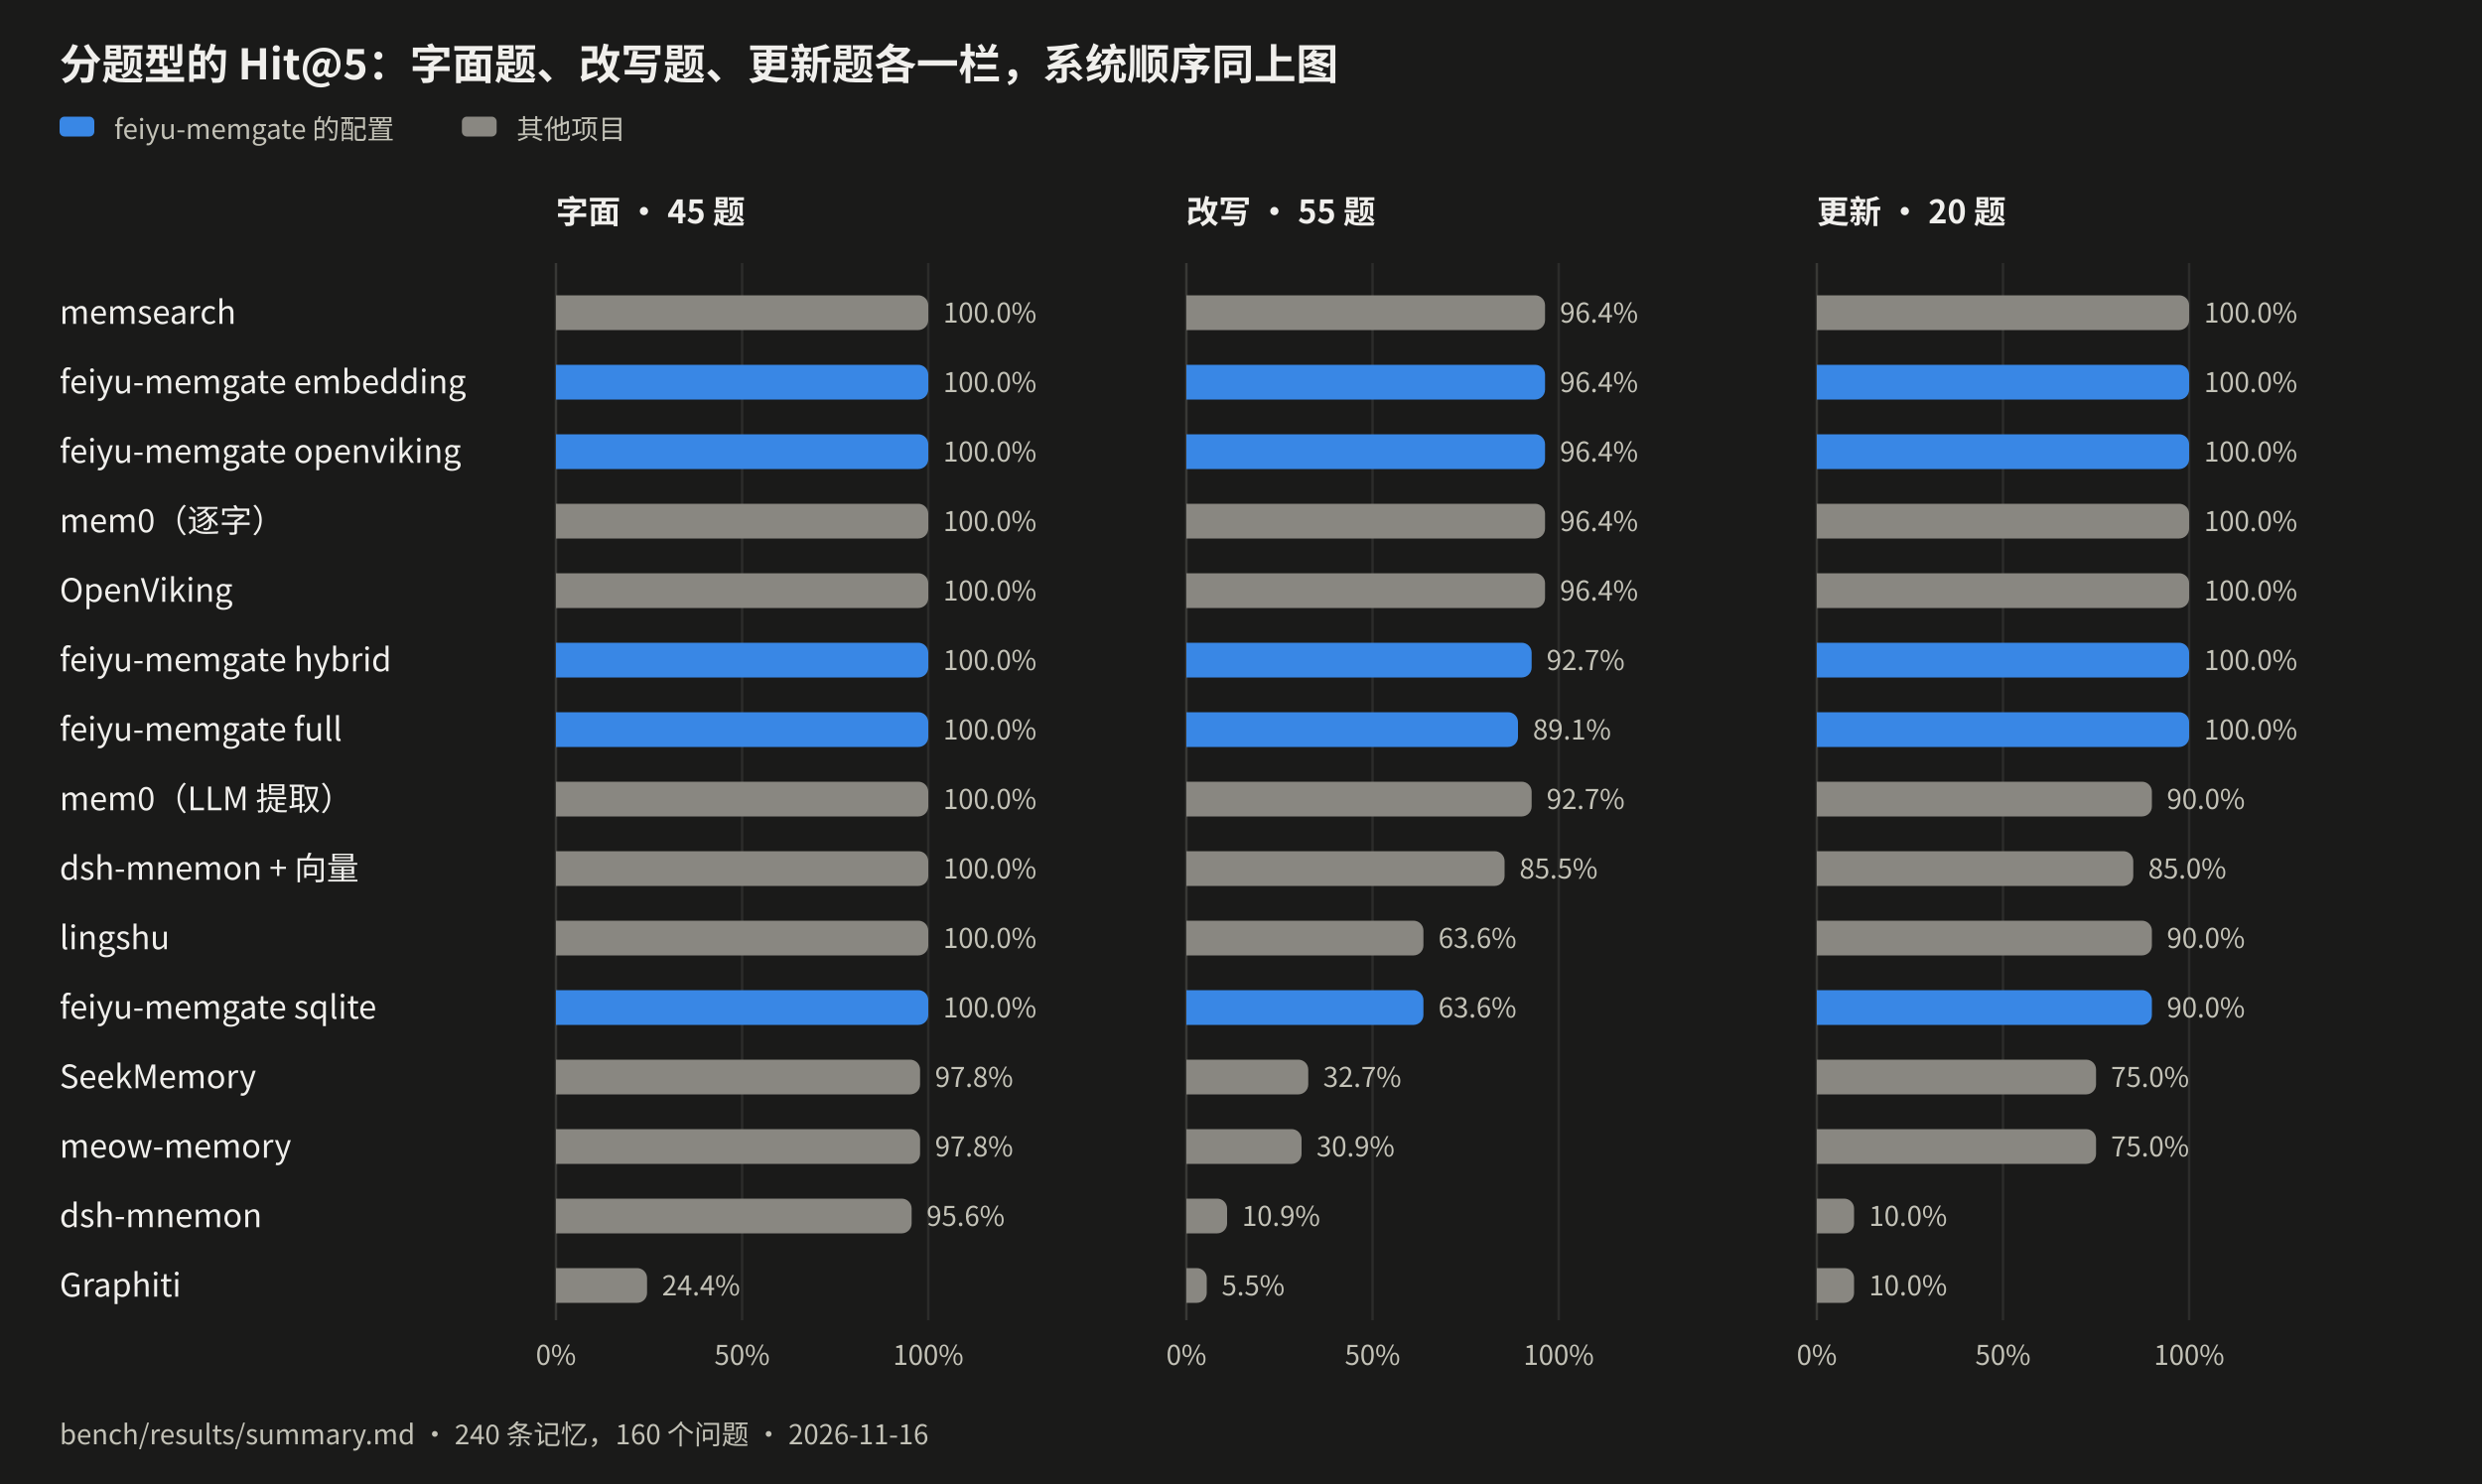
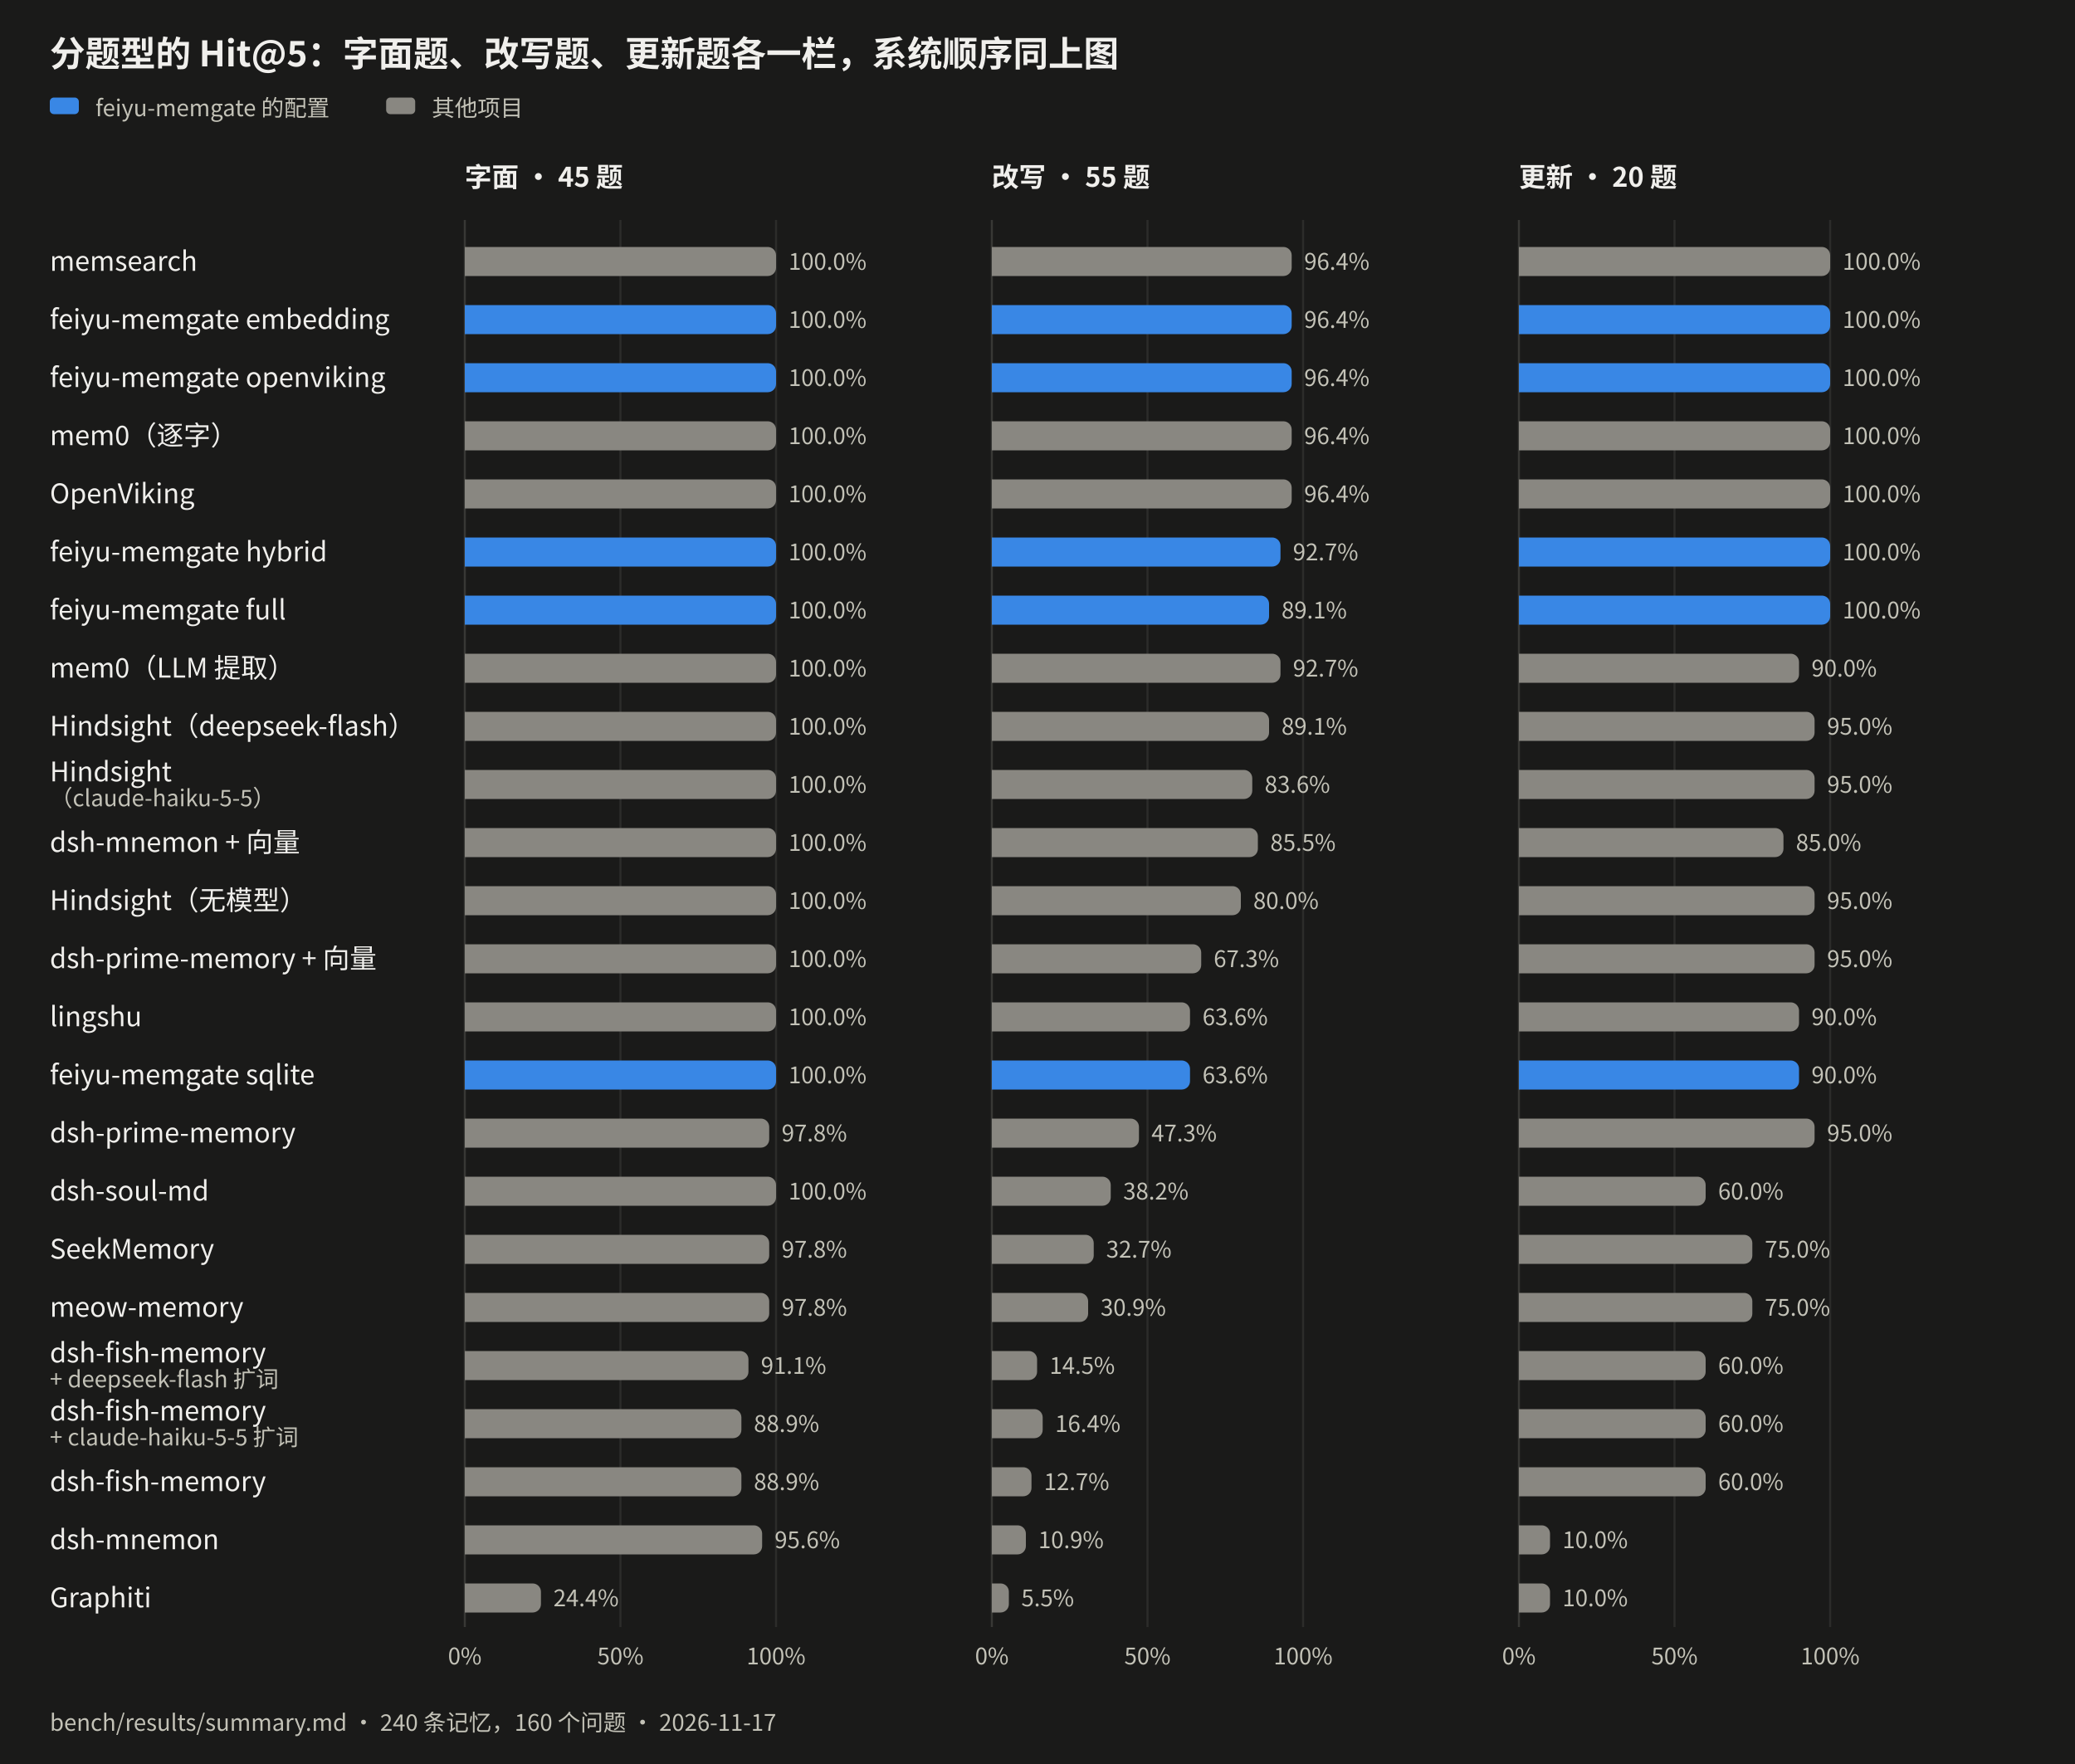
- <svg xmlns="http://www.w3.org/2000/svg" width="1000" height="598" viewBox="0 0 1000 598" role="img" lang="zh">
+ <svg xmlns="http://www.w3.org/2000/svg" width="1000" height="850" viewBox="0 0 1000 850" role="img" lang="zh">
  <style>text{font-family:-apple-system, "Segoe UI", "Microsoft YaHei", "PingFang SC", "Noto Sans CJK SC", "Helvetica Neue", Arial, sans-serif;fill:#c3c2b7;font-size:13px}.t{font-size:17px;font-weight:600;fill:#f0efec}.l{font-size:13px;fill:#f0efec}.lb{font-size:13px;font-weight:600;fill:#f0efec}.s{font-size:11px;fill:#c3c2b7}.grid{stroke:#2c2c2a;stroke-width:1;fill:none}.axis{stroke:#383835;stroke-width:1;fill:none}.tick{stroke:#f0efec;stroke-width:2;fill:none}.lead{stroke-width:1;fill:none}.fa{fill:#3987e5}.fo{fill:#898781}.tint{fill:#898781;fill-opacity:0.35}</style>
-   <rect width="1000" height="598" fill="#1a1a19" />
+   <rect width="1000" height="850" fill="#1a1a19" />
  <text x="24.0" y="32.0" class="t">分题型的 Hit@5：字面题、改写题、更新题各一栏，系统顺序同上图</text>
  <rect x="24.0" y="47.0" width="14" height="8" rx="2" class="fa" />
  <text x="46.0" y="56.0" class="s">feiyu-memgate 的配置</text>
  <rect x="186.1" y="47.0" width="14" height="8" rx="2" class="fo" />
  <text x="208.1" y="56.0" class="s">其他项目</text>
  <text x="224.0" y="90.0" class="lb">字面 · 45 题</text>
-   <line x1="224.0" y1="106.0" x2="224.0" y2="532.0" class="axis" />
-   <text x="224.0" y="550.0" class="s" text-anchor="middle">0%</text>
-   <line x1="299.0" y1="106.0" x2="299.0" y2="532.0" class="grid" />
-   <text x="299.0" y="550.0" class="s" text-anchor="middle">50%</text>
-   <line x1="374.0" y1="106.0" x2="374.0" y2="532.0" class="grid" />
-   <text x="374.0" y="550.0" class="s" text-anchor="middle">100%</text>
+   <line x1="224.0" y1="106.0" x2="224.0" y2="784.0" class="axis" />
+   <text x="224.0" y="802.0" class="s" text-anchor="middle">0%</text>
+   <line x1="299.0" y1="106.0" x2="299.0" y2="784.0" class="grid" />
+   <text x="299.0" y="802.0" class="s" text-anchor="middle">50%</text>
+   <line x1="374.0" y1="106.0" x2="374.0" y2="784.0" class="grid" />
+   <text x="374.0" y="802.0" class="s" text-anchor="middle">100%</text>
  <text x="478.0" y="90.0" class="lb">改写 · 55 题</text>
-   <line x1="478.0" y1="106.0" x2="478.0" y2="532.0" class="axis" />
-   <text x="478.0" y="550.0" class="s" text-anchor="middle">0%</text>
-   <line x1="553.0" y1="106.0" x2="553.0" y2="532.0" class="grid" />
-   <text x="553.0" y="550.0" class="s" text-anchor="middle">50%</text>
-   <line x1="628.0" y1="106.0" x2="628.0" y2="532.0" class="grid" />
-   <text x="628.0" y="550.0" class="s" text-anchor="middle">100%</text>
+   <line x1="478.0" y1="106.0" x2="478.0" y2="784.0" class="axis" />
+   <text x="478.0" y="802.0" class="s" text-anchor="middle">0%</text>
+   <line x1="553.0" y1="106.0" x2="553.0" y2="784.0" class="grid" />
+   <text x="553.0" y="802.0" class="s" text-anchor="middle">50%</text>
+   <line x1="628.0" y1="106.0" x2="628.0" y2="784.0" class="grid" />
+   <text x="628.0" y="802.0" class="s" text-anchor="middle">100%</text>
  <text x="732.0" y="90.0" class="lb">更新 · 20 题</text>
-   <line x1="732.0" y1="106.0" x2="732.0" y2="532.0" class="axis" />
-   <text x="732.0" y="550.0" class="s" text-anchor="middle">0%</text>
-   <line x1="807.0" y1="106.0" x2="807.0" y2="532.0" class="grid" />
-   <text x="807.0" y="550.0" class="s" text-anchor="middle">50%</text>
-   <line x1="882.0" y1="106.0" x2="882.0" y2="532.0" class="grid" />
-   <text x="882.0" y="550.0" class="s" text-anchor="middle">100%</text>
+   <line x1="732.0" y1="106.0" x2="732.0" y2="784.0" class="axis" />
+   <text x="732.0" y="802.0" class="s" text-anchor="middle">0%</text>
+   <line x1="807.0" y1="106.0" x2="807.0" y2="784.0" class="grid" />
+   <text x="807.0" y="802.0" class="s" text-anchor="middle">50%</text>
+   <line x1="882.0" y1="106.0" x2="882.0" y2="784.0" class="grid" />
+   <text x="882.0" y="802.0" class="s" text-anchor="middle">100%</text>
  <text x="24.0" y="130.5" class="l">memsearch</text>
  <path d="M224.0,119.0 H370.0 A4.0,4.0 0 0 1 374.0,123.0 V129.0 A4.0,4.0 0 0 1 370.0,133.0 H224.0 Z" fill="#898781" />
  <text x="380.0" y="130.0" class="s">100.0%</text>
  <path d="M478.0,119.0 H618.5 A4.0,4.0 0 0 1 622.5,123.0 V129.0 A4.0,4.0 0 0 1 618.5,133.0 H478.0 Z" fill="#898781" />
  <text x="628.5" y="130.0" class="s">96.4%</text>
  <path d="M732.0,119.0 H878.0 A4.0,4.0 0 0 1 882.0,123.0 V129.0 A4.0,4.0 0 0 1 878.0,133.0 H732.0 Z" fill="#898781" />
  <text x="888.0" y="130.0" class="s">100.0%</text>
  <text x="24.0" y="158.5" class="l">feiyu-memgate embedding</text>
  <path d="M224.0,147.0 H370.0 A4.0,4.0 0 0 1 374.0,151.0 V157.0 A4.0,4.0 0 0 1 370.0,161.0 H224.0 Z" fill="#3987e5" />
  <text x="380.0" y="158.0" class="s">100.0%</text>
  <path d="M478.0,147.0 H618.5 A4.0,4.0 0 0 1 622.5,151.0 V157.0 A4.0,4.0 0 0 1 618.5,161.0 H478.0 Z" fill="#3987e5" />
  <text x="628.5" y="158.0" class="s">96.4%</text>
  <path d="M732.0,147.0 H878.0 A4.0,4.0 0 0 1 882.0,151.0 V157.0 A4.0,4.0 0 0 1 878.0,161.0 H732.0 Z" fill="#3987e5" />
  <text x="888.0" y="158.0" class="s">100.0%</text>
  <text x="24.0" y="186.5" class="l">feiyu-memgate openviking</text>
  <path d="M224.0,175.0 H370.0 A4.0,4.0 0 0 1 374.0,179.0 V185.0 A4.0,4.0 0 0 1 370.0,189.0 H224.0 Z" fill="#3987e5" />
  <text x="380.0" y="186.0" class="s">100.0%</text>
  <path d="M478.0,175.0 H618.5 A4.0,4.0 0 0 1 622.5,179.0 V185.0 A4.0,4.0 0 0 1 618.5,189.0 H478.0 Z" fill="#3987e5" />
  <text x="628.5" y="186.0" class="s">96.4%</text>
  <path d="M732.0,175.0 H878.0 A4.0,4.0 0 0 1 882.0,179.0 V185.0 A4.0,4.0 0 0 1 878.0,189.0 H732.0 Z" fill="#3987e5" />
  <text x="888.0" y="186.0" class="s">100.0%</text>
  <text x="24.0" y="214.5" class="l">mem0（逐字）</text>
  <path d="M224.0,203.0 H370.0 A4.0,4.0 0 0 1 374.0,207.0 V213.0 A4.0,4.0 0 0 1 370.0,217.0 H224.0 Z" fill="#898781" />
  <text x="380.0" y="214.0" class="s">100.0%</text>
  <path d="M478.0,203.0 H618.5 A4.0,4.0 0 0 1 622.5,207.0 V213.0 A4.0,4.0 0 0 1 618.5,217.0 H478.0 Z" fill="#898781" />
  <text x="628.5" y="214.0" class="s">96.4%</text>
  <path d="M732.0,203.0 H878.0 A4.0,4.0 0 0 1 882.0,207.0 V213.0 A4.0,4.0 0 0 1 878.0,217.0 H732.0 Z" fill="#898781" />
  <text x="888.0" y="214.0" class="s">100.0%</text>
  <text x="24.0" y="242.5" class="l">OpenViking</text>
  <path d="M224.0,231.0 H370.0 A4.0,4.0 0 0 1 374.0,235.0 V241.0 A4.0,4.0 0 0 1 370.0,245.0 H224.0 Z" fill="#898781" />
  <text x="380.0" y="242.0" class="s">100.0%</text>
  <path d="M478.0,231.0 H618.5 A4.0,4.0 0 0 1 622.5,235.0 V241.0 A4.0,4.0 0 0 1 618.5,245.0 H478.0 Z" fill="#898781" />
  <text x="628.5" y="242.0" class="s">96.4%</text>
  <path d="M732.0,231.0 H878.0 A4.0,4.0 0 0 1 882.0,235.0 V241.0 A4.0,4.0 0 0 1 878.0,245.0 H732.0 Z" fill="#898781" />
  <text x="888.0" y="242.0" class="s">100.0%</text>
  <text x="24.0" y="270.5" class="l">feiyu-memgate hybrid</text>
  <path d="M224.0,259.0 H370.0 A4.0,4.0 0 0 1 374.0,263.0 V269.0 A4.0,4.0 0 0 1 370.0,273.0 H224.0 Z" fill="#3987e5" />
  <text x="380.0" y="270.0" class="s">100.0%</text>
  <path d="M478.0,259.0 H613.1 A4.0,4.0 0 0 1 617.1,263.0 V269.0 A4.0,4.0 0 0 1 613.1,273.0 H478.0 Z" fill="#3987e5" />
  <text x="623.1" y="270.0" class="s">92.7%</text>
  <path d="M732.0,259.0 H878.0 A4.0,4.0 0 0 1 882.0,263.0 V269.0 A4.0,4.0 0 0 1 878.0,273.0 H732.0 Z" fill="#3987e5" />
  <text x="888.0" y="270.0" class="s">100.0%</text>
  <text x="24.0" y="298.5" class="l">feiyu-memgate full</text>
  <path d="M224.0,287.0 H370.0 A4.0,4.0 0 0 1 374.0,291.0 V297.0 A4.0,4.0 0 0 1 370.0,301.0 H224.0 Z" fill="#3987e5" />
  <text x="380.0" y="298.0" class="s">100.0%</text>
  <path d="M478.0,287.0 H607.6 A4.0,4.0 0 0 1 611.6,291.0 V297.0 A4.0,4.0 0 0 1 607.6,301.0 H478.0 Z" fill="#3987e5" />
  <text x="617.6" y="298.0" class="s">89.1%</text>
  <path d="M732.0,287.0 H878.0 A4.0,4.0 0 0 1 882.0,291.0 V297.0 A4.0,4.0 0 0 1 878.0,301.0 H732.0 Z" fill="#3987e5" />
  <text x="888.0" y="298.0" class="s">100.0%</text>
  <text x="24.0" y="326.5" class="l">mem0（LLM 提取）</text>
  <path d="M224.0,315.0 H370.0 A4.0,4.0 0 0 1 374.0,319.0 V325.0 A4.0,4.0 0 0 1 370.0,329.0 H224.0 Z" fill="#898781" />
  <text x="380.0" y="326.0" class="s">100.0%</text>
  <path d="M478.0,315.0 H613.1 A4.0,4.0 0 0 1 617.1,319.0 V325.0 A4.0,4.0 0 0 1 613.1,329.0 H478.0 Z" fill="#898781" />
  <text x="623.1" y="326.0" class="s">92.7%</text>
  <path d="M732.0,315.0 H863.0 A4.0,4.0 0 0 1 867.0,319.0 V325.0 A4.0,4.0 0 0 1 863.0,329.0 H732.0 Z" fill="#898781" />
  <text x="873.0" y="326.0" class="s">90.0%</text>
-   <text x="24.0" y="354.5" class="l">dsh-mnemon + 向量</text>
+   <text x="24.0" y="354.5" class="l">Hindsight（deepseek-flash）</text>
  <path d="M224.0,343.0 H370.0 A4.0,4.0 0 0 1 374.0,347.0 V353.0 A4.0,4.0 0 0 1 370.0,357.0 H224.0 Z" fill="#898781" />
  <text x="380.0" y="354.0" class="s">100.0%</text>
-   <path d="M478.0,343.0 H602.2 A4.0,4.0 0 0 1 606.2,347.0 V353.0 A4.0,4.0 0 0 1 602.2,357.0 H478.0 Z" fill="#898781" />
-   <text x="612.2" y="354.0" class="s">85.5%</text>
-   <path d="M732.0,343.0 H855.5 A4.0,4.0 0 0 1 859.5,347.0 V353.0 A4.0,4.0 0 0 1 855.5,357.0 H732.0 Z" fill="#898781" />
-   <text x="865.5" y="354.0" class="s">85.0%</text>
-   <text x="24.0" y="382.5" class="l">lingshu</text>
+   <path d="M478.0,343.0 H607.6 A4.0,4.0 0 0 1 611.6,347.0 V353.0 A4.0,4.0 0 0 1 607.6,357.0 H478.0 Z" fill="#898781" />
+   <text x="617.6" y="354.0" class="s">89.1%</text>
+   <path d="M732.0,343.0 H870.5 A4.0,4.0 0 0 1 874.5,347.0 V353.0 A4.0,4.0 0 0 1 870.5,357.0 H732.0 Z" fill="#898781" />
+   <text x="880.5" y="354.0" class="s">95.0%</text>
+   <text x="24.0" y="376.5" class="l">Hindsight</text>
+   <text x="24.0" y="388.5" class="s">（claude-haiku-5-5）</text>
  <path d="M224.0,371.0 H370.0 A4.0,4.0 0 0 1 374.0,375.0 V381.0 A4.0,4.0 0 0 1 370.0,385.0 H224.0 Z" fill="#898781" />
  <text x="380.0" y="382.0" class="s">100.0%</text>
-   <path d="M478.0,371.0 H569.5 A4.0,4.0 0 0 1 573.5,375.0 V381.0 A4.0,4.0 0 0 1 569.5,385.0 H478.0 Z" fill="#898781" />
-   <text x="579.5" y="382.0" class="s">63.6%</text>
-   <path d="M732.0,371.0 H863.0 A4.0,4.0 0 0 1 867.0,375.0 V381.0 A4.0,4.0 0 0 1 863.0,385.0 H732.0 Z" fill="#898781" />
-   <text x="873.0" y="382.0" class="s">90.0%</text>
-   <text x="24.0" y="410.5" class="l">feiyu-memgate sqlite</text>
-   <path d="M224.0,399.0 H370.0 A4.0,4.0 0 0 1 374.0,403.0 V409.0 A4.0,4.0 0 0 1 370.0,413.0 H224.0 Z" fill="#3987e5" />
+   <path d="M478.0,371.0 H599.5 A4.0,4.0 0 0 1 603.5,375.0 V381.0 A4.0,4.0 0 0 1 599.5,385.0 H478.0 Z" fill="#898781" />
+   <text x="609.5" y="382.0" class="s">83.6%</text>
+   <path d="M732.0,371.0 H870.5 A4.0,4.0 0 0 1 874.5,375.0 V381.0 A4.0,4.0 0 0 1 870.5,385.0 H732.0 Z" fill="#898781" />
+   <text x="880.5" y="382.0" class="s">95.0%</text>
+   <text x="24.0" y="410.5" class="l">dsh-mnemon + 向量</text>
+   <path d="M224.0,399.0 H370.0 A4.0,4.0 0 0 1 374.0,403.0 V409.0 A4.0,4.0 0 0 1 370.0,413.0 H224.0 Z" fill="#898781" />
  <text x="380.0" y="410.0" class="s">100.0%</text>
-   <path d="M478.0,399.0 H569.5 A4.0,4.0 0 0 1 573.5,403.0 V409.0 A4.0,4.0 0 0 1 569.5,413.0 H478.0 Z" fill="#3987e5" />
-   <text x="579.5" y="410.0" class="s">63.6%</text>
-   <path d="M732.0,399.0 H863.0 A4.0,4.0 0 0 1 867.0,403.0 V409.0 A4.0,4.0 0 0 1 863.0,413.0 H732.0 Z" fill="#3987e5" />
-   <text x="873.0" y="410.0" class="s">90.0%</text>
-   <text x="24.0" y="438.5" class="l">SeekMemory</text>
-   <path d="M224.0,427.0 H366.7 A4.0,4.0 0 0 1 370.7,431.0 V437.0 A4.0,4.0 0 0 1 366.7,441.0 H224.0 Z" fill="#898781" />
-   <text x="376.7" y="438.0" class="s">97.8%</text>
-   <path d="M478.0,427.0 H523.1 A4.0,4.0 0 0 1 527.1,431.0 V437.0 A4.0,4.0 0 0 1 523.1,441.0 H478.0 Z" fill="#898781" />
-   <text x="533.1" y="438.0" class="s">32.7%</text>
-   <path d="M732.0,427.0 H840.5 A4.0,4.0 0 0 1 844.5,431.0 V437.0 A4.0,4.0 0 0 1 840.5,441.0 H732.0 Z" fill="#898781" />
-   <text x="850.5" y="438.0" class="s">75.0%</text>
-   <text x="24.0" y="466.5" class="l">meow-memory</text>
-   <path d="M224.0,455.0 H366.7 A4.0,4.0 0 0 1 370.7,459.0 V465.0 A4.0,4.0 0 0 1 366.7,469.0 H224.0 Z" fill="#898781" />
-   <text x="376.7" y="466.0" class="s">97.8%</text>
-   <path d="M478.0,455.0 H520.4 A4.0,4.0 0 0 1 524.4,459.0 V465.0 A4.0,4.0 0 0 1 520.4,469.0 H478.0 Z" fill="#898781" />
-   <text x="530.4" y="466.0" class="s">30.9%</text>
-   <path d="M732.0,455.0 H840.5 A4.0,4.0 0 0 1 844.5,459.0 V465.0 A4.0,4.0 0 0 1 840.5,469.0 H732.0 Z" fill="#898781" />
-   <text x="850.5" y="466.0" class="s">75.0%</text>
-   <text x="24.0" y="494.5" class="l">dsh-mnemon</text>
-   <path d="M224.0,483.0 H363.3 A4.0,4.0 0 0 1 367.3,487.0 V493.0 A4.0,4.0 0 0 1 363.3,497.0 H224.0 Z" fill="#898781" />
-   <text x="373.3" y="494.0" class="s">95.6%</text>
-   <path d="M478.0,483.0 H490.4 A4.0,4.0 0 0 1 494.4,487.0 V493.0 A4.0,4.0 0 0 1 490.4,497.0 H478.0 Z" fill="#898781" />
-   <text x="500.4" y="494.0" class="s">10.9%</text>
-   <path d="M732.0,483.0 H743.0 A4.0,4.0 0 0 1 747.0,487.0 V493.0 A4.0,4.0 0 0 1 743.0,497.0 H732.0 Z" fill="#898781" />
-   <text x="753.0" y="494.0" class="s">10.0%</text>
-   <text x="24.0" y="522.5" class="l">Graphiti</text>
-   <path d="M224.0,511.0 H256.7 A4.0,4.0 0 0 1 260.7,515.0 V521.0 A4.0,4.0 0 0 1 256.7,525.0 H224.0 Z" fill="#898781" />
-   <text x="266.7" y="522.0" class="s">24.4%</text>
-   <path d="M478.0,511.0 H482.2 A4.0,4.0 0 0 1 486.2,515.0 V521.0 A4.0,4.0 0 0 1 482.2,525.0 H478.0 Z" fill="#898781" />
-   <text x="492.2" y="522.0" class="s">5.5%</text>
-   <path d="M732.0,511.0 H743.0 A4.0,4.0 0 0 1 747.0,515.0 V521.0 A4.0,4.0 0 0 1 743.0,525.0 H732.0 Z" fill="#898781" />
-   <text x="753.0" y="522.0" class="s">10.0%</text>
-   <text x="24.0" y="582.0" class="s">bench/results/summary.md · 240 条记忆，160 个问题 · 2026-11-16</text>
+   <path d="M478.0,399.0 H602.2 A4.0,4.0 0 0 1 606.2,403.0 V409.0 A4.0,4.0 0 0 1 602.2,413.0 H478.0 Z" fill="#898781" />
+   <text x="612.2" y="410.0" class="s">85.5%</text>
+   <path d="M732.0,399.0 H855.5 A4.0,4.0 0 0 1 859.5,403.0 V409.0 A4.0,4.0 0 0 1 855.5,413.0 H732.0 Z" fill="#898781" />
+   <text x="865.5" y="410.0" class="s">85.0%</text>
+   <text x="24.0" y="438.5" class="l">Hindsight（无模型）</text>
+   <path d="M224.0,427.0 H370.0 A4.0,4.0 0 0 1 374.0,431.0 V437.0 A4.0,4.0 0 0 1 370.0,441.0 H224.0 Z" fill="#898781" />
+   <text x="380.0" y="438.0" class="s">100.0%</text>
+   <path d="M478.0,427.0 H594.0 A4.0,4.0 0 0 1 598.0,431.0 V437.0 A4.0,4.0 0 0 1 594.0,441.0 H478.0 Z" fill="#898781" />
+   <text x="604.0" y="438.0" class="s">80.0%</text>
+   <path d="M732.0,427.0 H870.5 A4.0,4.0 0 0 1 874.5,431.0 V437.0 A4.0,4.0 0 0 1 870.5,441.0 H732.0 Z" fill="#898781" />
+   <text x="880.5" y="438.0" class="s">95.0%</text>
+   <text x="24.0" y="466.5" class="l">dsh-prime-memory + 向量</text>
+   <path d="M224.0,455.0 H370.0 A4.0,4.0 0 0 1 374.0,459.0 V465.0 A4.0,4.0 0 0 1 370.0,469.0 H224.0 Z" fill="#898781" />
+   <text x="380.0" y="466.0" class="s">100.0%</text>
+   <path d="M478.0,455.0 H574.9 A4.0,4.0 0 0 1 578.9,459.0 V465.0 A4.0,4.0 0 0 1 574.9,469.0 H478.0 Z" fill="#898781" />
+   <text x="584.9" y="466.0" class="s">67.3%</text>
+   <path d="M732.0,455.0 H870.5 A4.0,4.0 0 0 1 874.5,459.0 V465.0 A4.0,4.0 0 0 1 870.5,469.0 H732.0 Z" fill="#898781" />
+   <text x="880.5" y="466.0" class="s">95.0%</text>
+   <text x="24.0" y="494.5" class="l">lingshu</text>
+   <path d="M224.0,483.0 H370.0 A4.0,4.0 0 0 1 374.0,487.0 V493.0 A4.0,4.0 0 0 1 370.0,497.0 H224.0 Z" fill="#898781" />
+   <text x="380.0" y="494.0" class="s">100.0%</text>
+   <path d="M478.0,483.0 H569.5 A4.0,4.0 0 0 1 573.5,487.0 V493.0 A4.0,4.0 0 0 1 569.5,497.0 H478.0 Z" fill="#898781" />
+   <text x="579.5" y="494.0" class="s">63.6%</text>
+   <path d="M732.0,483.0 H863.0 A4.0,4.0 0 0 1 867.0,487.0 V493.0 A4.0,4.0 0 0 1 863.0,497.0 H732.0 Z" fill="#898781" />
+   <text x="873.0" y="494.0" class="s">90.0%</text>
+   <text x="24.0" y="522.5" class="l">feiyu-memgate sqlite</text>
+   <path d="M224.0,511.0 H370.0 A4.0,4.0 0 0 1 374.0,515.0 V521.0 A4.0,4.0 0 0 1 370.0,525.0 H224.0 Z" fill="#3987e5" />
+   <text x="380.0" y="522.0" class="s">100.0%</text>
+   <path d="M478.0,511.0 H569.5 A4.0,4.0 0 0 1 573.5,515.0 V521.0 A4.0,4.0 0 0 1 569.5,525.0 H478.0 Z" fill="#3987e5" />
+   <text x="579.5" y="522.0" class="s">63.6%</text>
+   <path d="M732.0,511.0 H863.0 A4.0,4.0 0 0 1 867.0,515.0 V521.0 A4.0,4.0 0 0 1 863.0,525.0 H732.0 Z" fill="#3987e5" />
+   <text x="873.0" y="522.0" class="s">90.0%</text>
+   <text x="24.0" y="550.5" class="l">dsh-prime-memory</text>
+   <path d="M224.0,539.0 H366.7 A4.0,4.0 0 0 1 370.7,543.0 V549.0 A4.0,4.0 0 0 1 366.7,553.0 H224.0 Z" fill="#898781" />
+   <text x="376.7" y="550.0" class="s">97.8%</text>
+   <path d="M478.0,539.0 H544.9 A4.0,4.0 0 0 1 548.9,543.0 V549.0 A4.0,4.0 0 0 1 544.9,553.0 H478.0 Z" fill="#898781" />
+   <text x="554.9" y="550.0" class="s">47.3%</text>
+   <path d="M732.0,539.0 H870.5 A4.0,4.0 0 0 1 874.5,543.0 V549.0 A4.0,4.0 0 0 1 870.5,553.0 H732.0 Z" fill="#898781" />
+   <text x="880.5" y="550.0" class="s">95.0%</text>
+   <text x="24.0" y="578.5" class="l">dsh-soul-md</text>
+   <path d="M224.0,567.0 H370.0 A4.0,4.0 0 0 1 374.0,571.0 V577.0 A4.0,4.0 0 0 1 370.0,581.0 H224.0 Z" fill="#898781" />
+   <text x="380.0" y="578.0" class="s">100.0%</text>
+   <path d="M478.0,567.0 H531.3 A4.0,4.0 0 0 1 535.3,571.0 V577.0 A4.0,4.0 0 0 1 531.3,581.0 H478.0 Z" fill="#898781" />
+   <text x="541.3" y="578.0" class="s">38.2%</text>
+   <path d="M732.0,567.0 H818.0 A4.0,4.0 0 0 1 822.0,571.0 V577.0 A4.0,4.0 0 0 1 818.0,581.0 H732.0 Z" fill="#898781" />
+   <text x="828.0" y="578.0" class="s">60.0%</text>
+   <text x="24.0" y="606.5" class="l">SeekMemory</text>
+   <path d="M224.0,595.0 H366.7 A4.0,4.0 0 0 1 370.7,599.0 V605.0 A4.0,4.0 0 0 1 366.7,609.0 H224.0 Z" fill="#898781" />
+   <text x="376.7" y="606.0" class="s">97.8%</text>
+   <path d="M478.0,595.0 H523.1 A4.0,4.0 0 0 1 527.1,599.0 V605.0 A4.0,4.0 0 0 1 523.1,609.0 H478.0 Z" fill="#898781" />
+   <text x="533.1" y="606.0" class="s">32.7%</text>
+   <path d="M732.0,595.0 H840.5 A4.0,4.0 0 0 1 844.5,599.0 V605.0 A4.0,4.0 0 0 1 840.5,609.0 H732.0 Z" fill="#898781" />
+   <text x="850.5" y="606.0" class="s">75.0%</text>
+   <text x="24.0" y="634.5" class="l">meow-memory</text>
+   <path d="M224.0,623.0 H366.7 A4.0,4.0 0 0 1 370.7,627.0 V633.0 A4.0,4.0 0 0 1 366.7,637.0 H224.0 Z" fill="#898781" />
+   <text x="376.7" y="634.0" class="s">97.8%</text>
+   <path d="M478.0,623.0 H520.4 A4.0,4.0 0 0 1 524.4,627.0 V633.0 A4.0,4.0 0 0 1 520.4,637.0 H478.0 Z" fill="#898781" />
+   <text x="530.4" y="634.0" class="s">30.9%</text>
+   <path d="M732.0,623.0 H840.5 A4.0,4.0 0 0 1 844.5,627.0 V633.0 A4.0,4.0 0 0 1 840.5,637.0 H732.0 Z" fill="#898781" />
+   <text x="850.5" y="634.0" class="s">75.0%</text>
+   <text x="24.0" y="656.5" class="l">dsh-fish-memory</text>
+   <text x="24.0" y="668.5" class="s">+ deepseek-flash 扩词</text>
+   <path d="M224.0,651.0 H356.7 A4.0,4.0 0 0 1 360.7,655.0 V661.0 A4.0,4.0 0 0 1 356.7,665.0 H224.0 Z" fill="#898781" />
+   <text x="366.7" y="662.0" class="s">91.1%</text>
+   <path d="M478.0,651.0 H495.8 A4.0,4.0 0 0 1 499.8,655.0 V661.0 A4.0,4.0 0 0 1 495.8,665.0 H478.0 Z" fill="#898781" />
+   <text x="505.8" y="662.0" class="s">14.5%</text>
+   <path d="M732.0,651.0 H818.0 A4.0,4.0 0 0 1 822.0,655.0 V661.0 A4.0,4.0 0 0 1 818.0,665.0 H732.0 Z" fill="#898781" />
+   <text x="828.0" y="662.0" class="s">60.0%</text>
+   <text x="24.0" y="684.5" class="l">dsh-fish-memory</text>
+   <text x="24.0" y="696.5" class="s">+ claude-haiku-5-5 扩词</text>
+   <path d="M224.0,679.0 H353.3 A4.0,4.0 0 0 1 357.3,683.0 V689.0 A4.0,4.0 0 0 1 353.3,693.0 H224.0 Z" fill="#898781" />
+   <text x="363.3" y="690.0" class="s">88.9%</text>
+   <path d="M478.0,679.0 H498.5 A4.0,4.0 0 0 1 502.5,683.0 V689.0 A4.0,4.0 0 0 1 498.5,693.0 H478.0 Z" fill="#898781" />
+   <text x="508.5" y="690.0" class="s">16.4%</text>
+   <path d="M732.0,679.0 H818.0 A4.0,4.0 0 0 1 822.0,683.0 V689.0 A4.0,4.0 0 0 1 818.0,693.0 H732.0 Z" fill="#898781" />
+   <text x="828.0" y="690.0" class="s">60.0%</text>
+   <text x="24.0" y="718.5" class="l">dsh-fish-memory</text>
+   <path d="M224.0,707.0 H353.3 A4.0,4.0 0 0 1 357.3,711.0 V717.0 A4.0,4.0 0 0 1 353.3,721.0 H224.0 Z" fill="#898781" />
+   <text x="363.3" y="718.0" class="s">88.9%</text>
+   <path d="M478.0,707.0 H493.1 A4.0,4.0 0 0 1 497.1,711.0 V717.0 A4.0,4.0 0 0 1 493.1,721.0 H478.0 Z" fill="#898781" />
+   <text x="503.1" y="718.0" class="s">12.7%</text>
+   <path d="M732.0,707.0 H818.0 A4.0,4.0 0 0 1 822.0,711.0 V717.0 A4.0,4.0 0 0 1 818.0,721.0 H732.0 Z" fill="#898781" />
+   <text x="828.0" y="718.0" class="s">60.0%</text>
+   <text x="24.0" y="746.5" class="l">dsh-mnemon</text>
+   <path d="M224.0,735.0 H363.3 A4.0,4.0 0 0 1 367.3,739.0 V745.0 A4.0,4.0 0 0 1 363.3,749.0 H224.0 Z" fill="#898781" />
+   <text x="373.3" y="746.0" class="s">95.6%</text>
+   <path d="M478.0,735.0 H490.4 A4.0,4.0 0 0 1 494.4,739.0 V745.0 A4.0,4.0 0 0 1 490.4,749.0 H478.0 Z" fill="#898781" />
+   <text x="500.4" y="746.0" class="s">10.9%</text>
+   <path d="M732.0,735.0 H743.0 A4.0,4.0 0 0 1 747.0,739.0 V745.0 A4.0,4.0 0 0 1 743.0,749.0 H732.0 Z" fill="#898781" />
+   <text x="753.0" y="746.0" class="s">10.0%</text>
+   <text x="24.0" y="774.5" class="l">Graphiti</text>
+   <path d="M224.0,763.0 H256.7 A4.0,4.0 0 0 1 260.7,767.0 V773.0 A4.0,4.0 0 0 1 256.7,777.0 H224.0 Z" fill="#898781" />
+   <text x="266.7" y="774.0" class="s">24.4%</text>
+   <path d="M478.0,763.0 H482.2 A4.0,4.0 0 0 1 486.2,767.0 V773.0 A4.0,4.0 0 0 1 482.2,777.0 H478.0 Z" fill="#898781" />
+   <text x="492.2" y="774.0" class="s">5.5%</text>
+   <path d="M732.0,763.0 H743.0 A4.0,4.0 0 0 1 747.0,767.0 V773.0 A4.0,4.0 0 0 1 743.0,777.0 H732.0 Z" fill="#898781" />
+   <text x="753.0" y="774.0" class="s">10.0%</text>
+   <text x="24.0" y="834.0" class="s">bench/results/summary.md · 240 条记忆，160 个问题 · 2026-11-17</text>
</svg>
